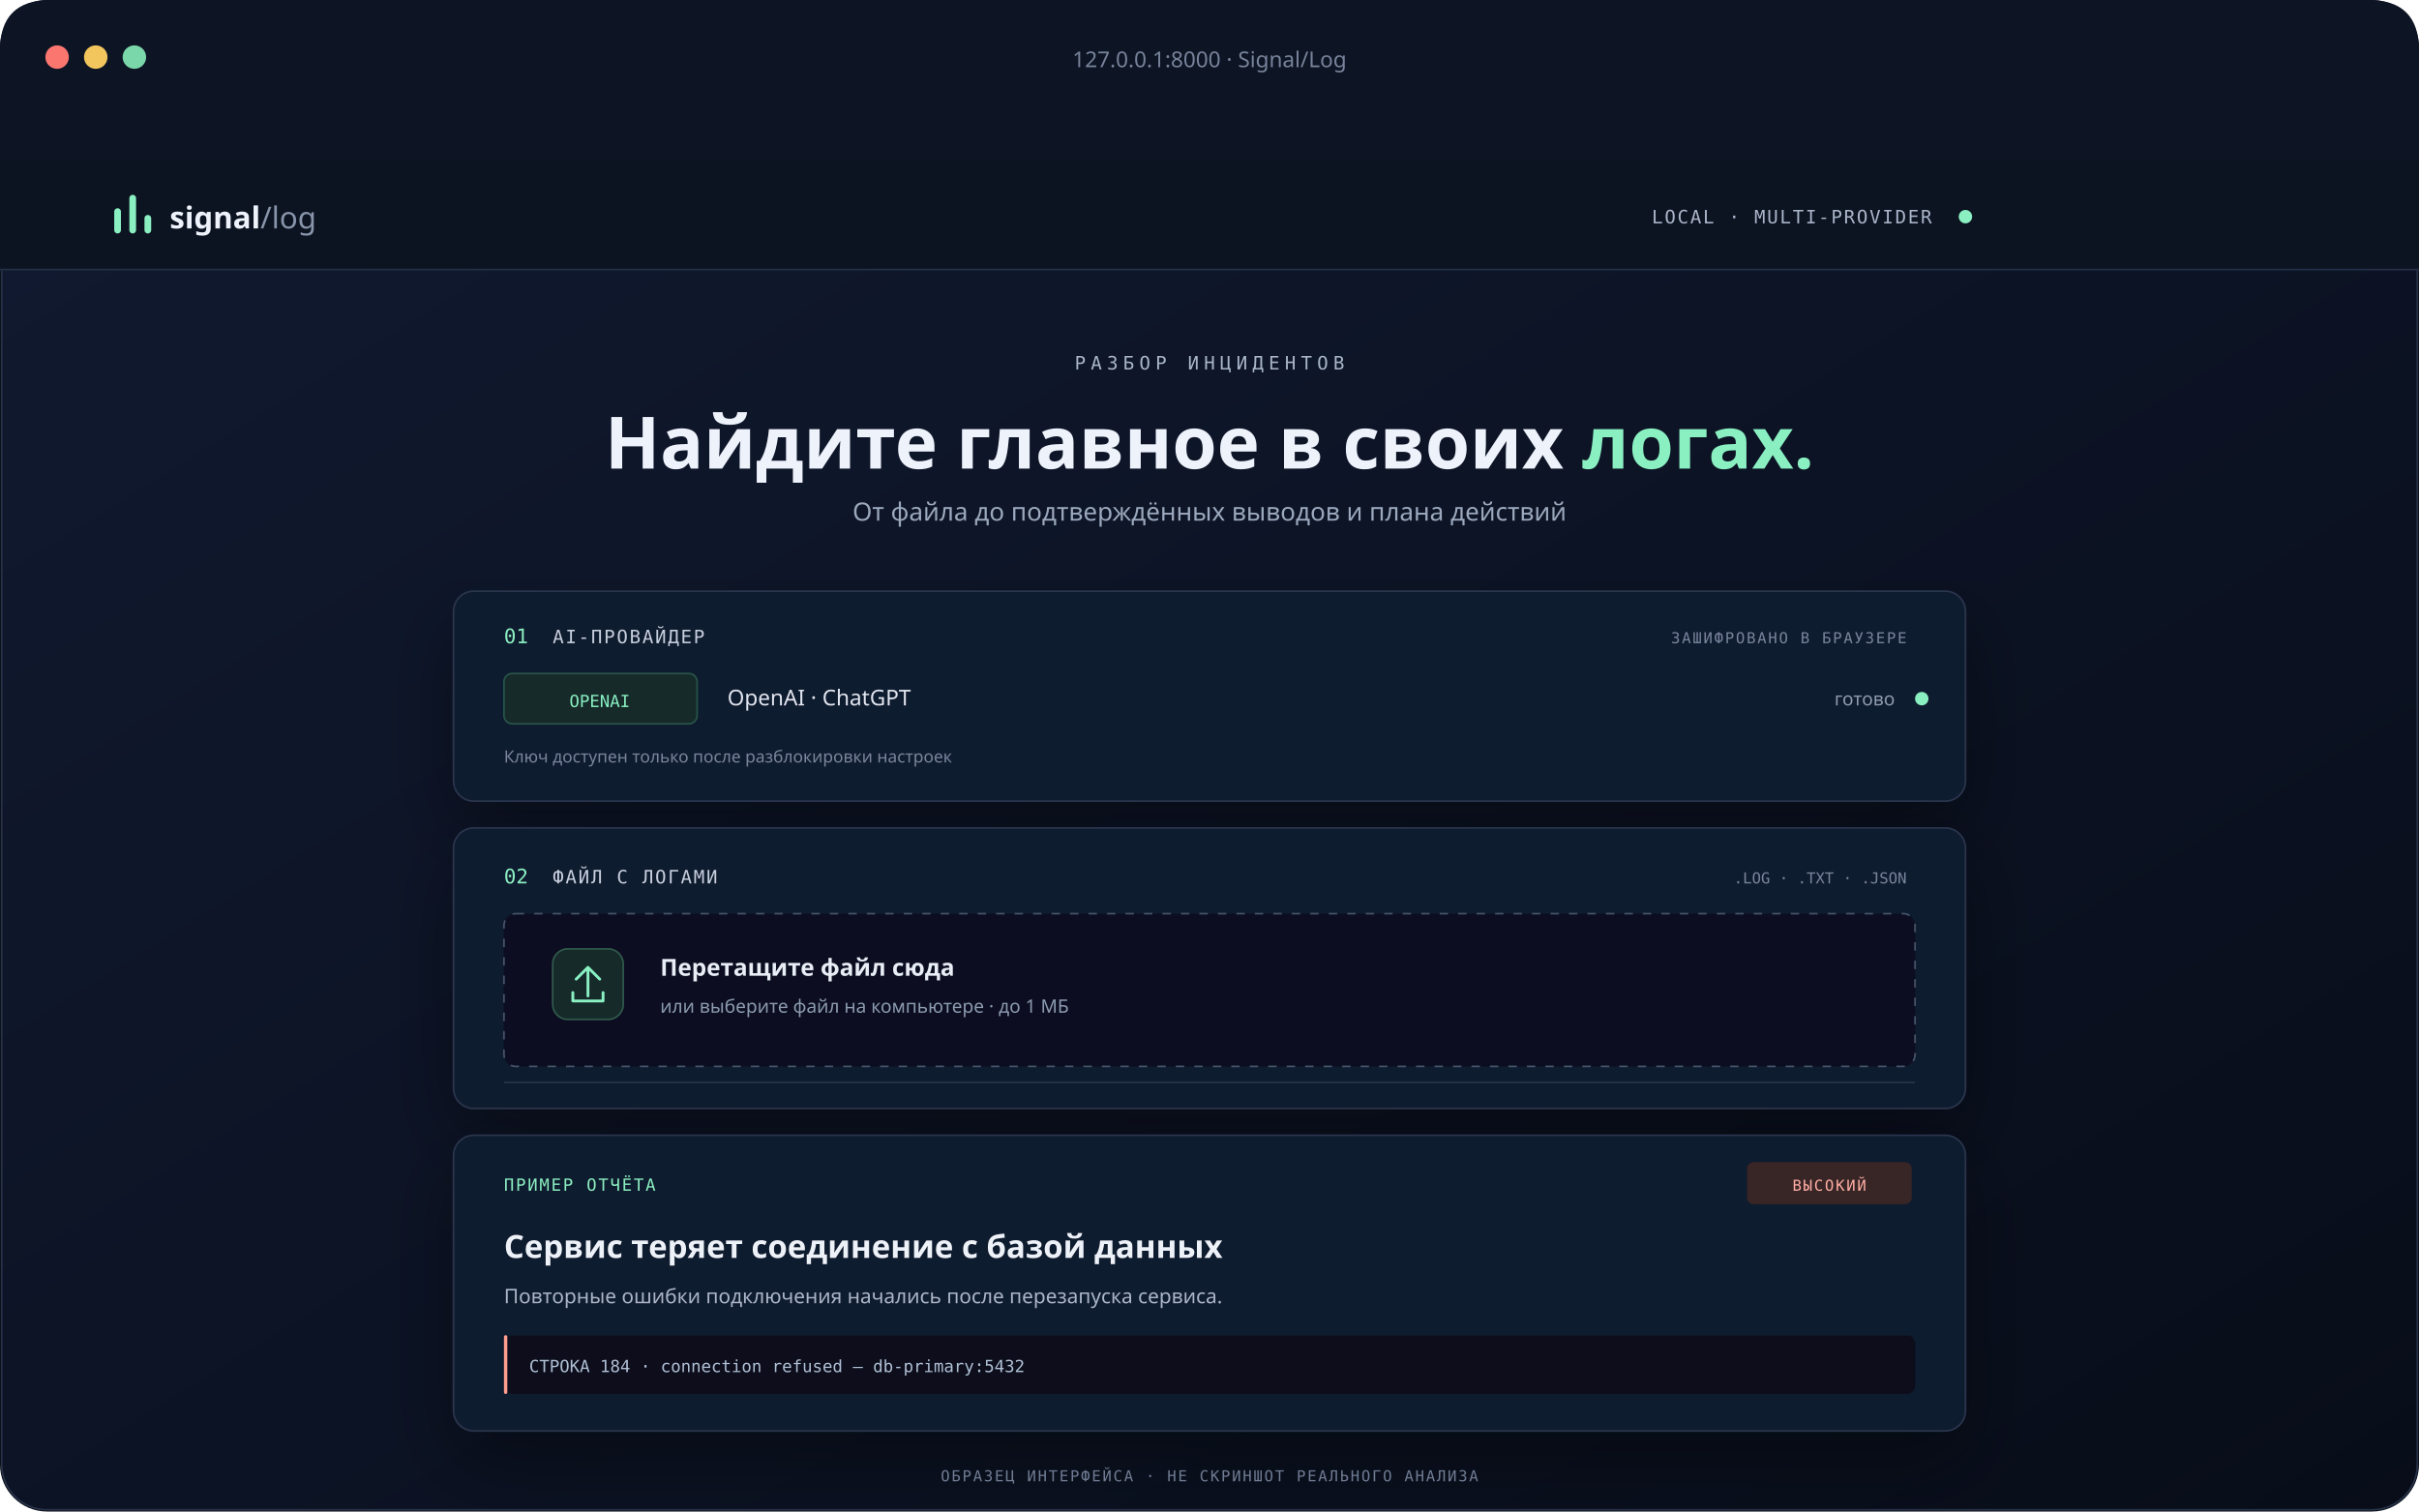
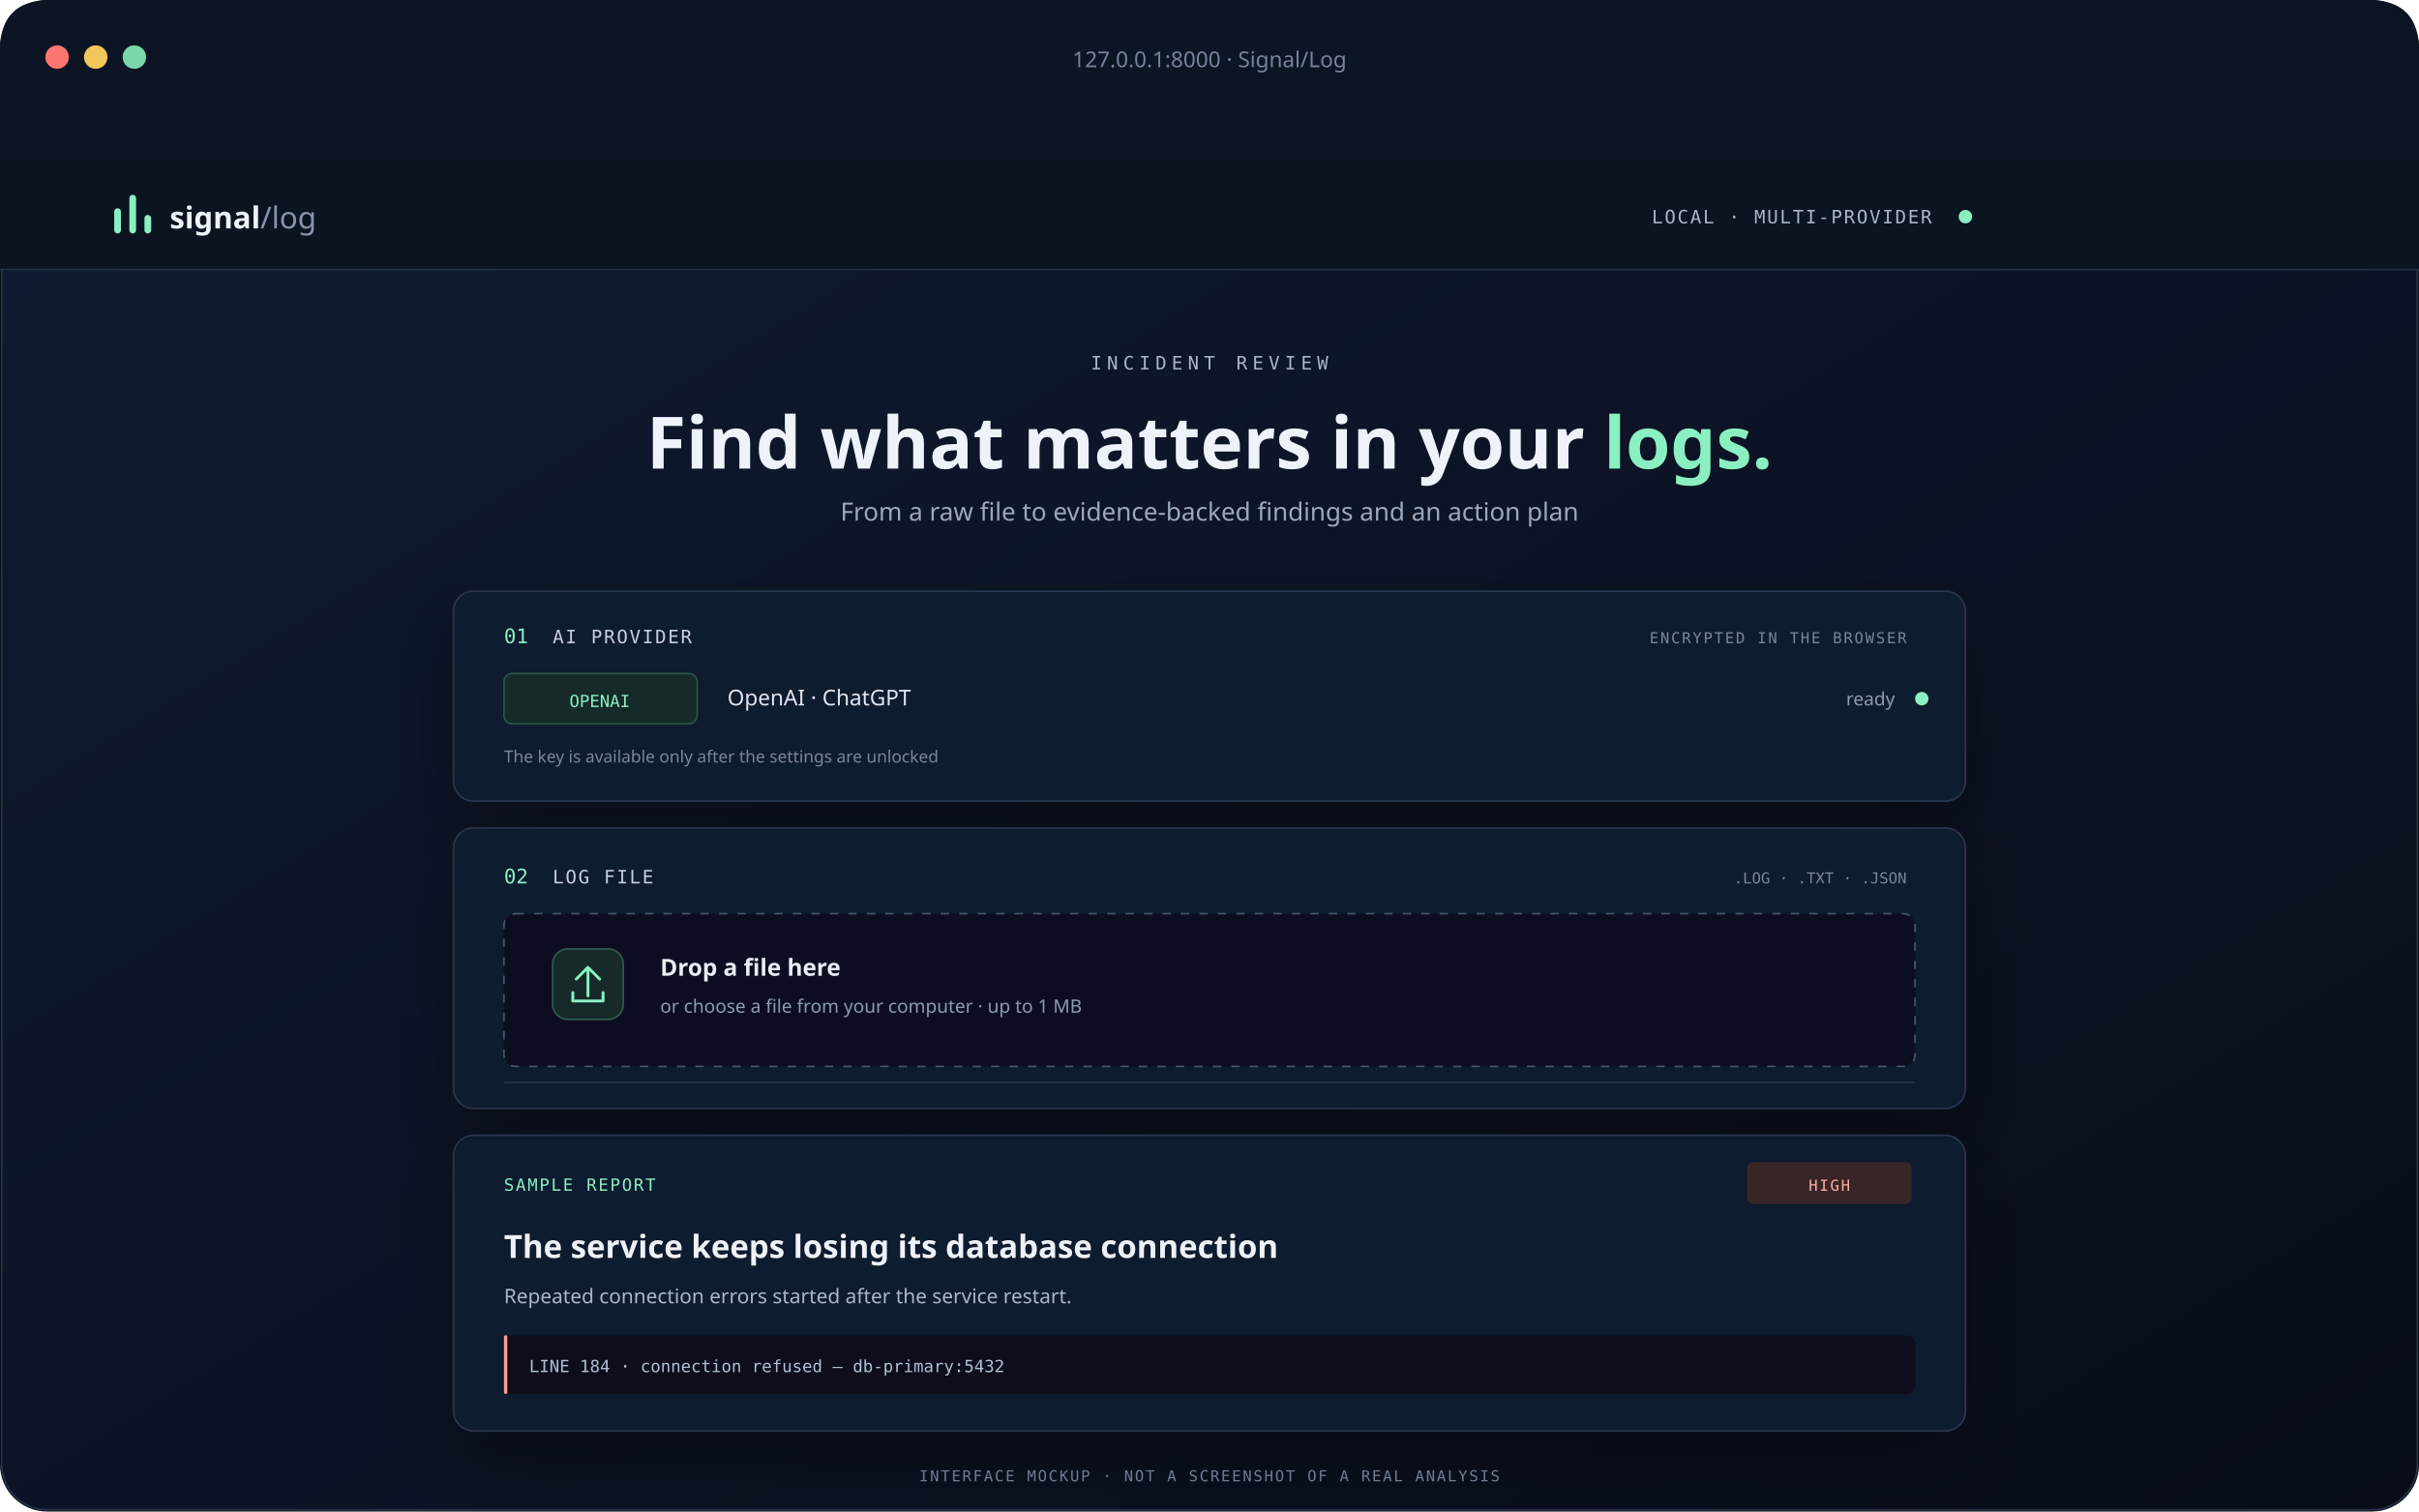
<svg xmlns="http://www.w3.org/2000/svg" viewBox="0 0 1440 900" role="img" aria-labelledby="title desc">
  <defs>
    <linearGradient id="background" x1="0" y1="0" x2="1" y2="1">
      <stop offset="0" stop-color="#111a31" />
      <stop offset="1" stop-color="#080d19" />
    </linearGradient>
    <linearGradient id="accent" x1="0" y1="0" x2="1" y2="0">
      <stop offset="0" stop-color="#78e8b8" />
      <stop offset="1" stop-color="#b2f6d6" />
    </linearGradient>
    <filter id="shadow" x="-20%" y="-20%" width="140%" height="150%">
      <feDropShadow dx="0" dy="18" stdDeviation="22" flood-color="#02050b" flood-opacity=".38" />
    </filter>
  </defs>
  <rect width="1440" height="900" rx="28" fill="#070b14" />
  <rect x="1" y="1" width="1438" height="898" rx="27" fill="url(#background)" stroke="#273249" />
  <path d="M0 30Q0 0 30 0h1380q30 0 30 30v65H0z" fill="#0d1424" />
  <circle cx="34" cy="34" r="7" fill="#fb766f" />
  <circle cx="57" cy="34" r="7" fill="#f2c65d" />
  <circle cx="80" cy="34" r="7" fill="#79d7a9" />
  <text x="720" y="40" text-anchor="middle" fill="#77839a" font-family="Segoe UI, sans-serif" font-size="13">127.0.0.1:8000 · Signal/Log</text>
  <rect x="0" y="95" width="1440" height="66" fill="#0c1321" />
  <path d="M0 160.5h1440" stroke="#243047" />
  <g transform="translate(70 118)">
    <path d="M0 19V8m9 11V0m9 19v-7" stroke="#8af0c2" stroke-width="4" stroke-linecap="round" />
    <text x="31" y="18" fill="#eef2fb" font-family="Segoe UI, sans-serif" font-size="18" font-weight="700">signal<tspan fill="#8794aa" font-weight="400">/log</tspan>
    </text>
  </g>
  <text x="1150" y="133" text-anchor="end" fill="#aab6ca" font-family="Consolas, monospace" font-size="11" letter-spacing="1">LOCAL · MULTI-PROVIDER</text>
  <circle cx="1170" cy="129" r="4" fill="#8af0c2" />
-   <text x="720" y="220" text-anchor="middle" fill="#a9b6ca" font-family="Consolas, monospace" font-size="11" letter-spacing="3">РАЗБОР ИНЦИДЕНТОВ</text>
-   <text x="720" y="279" text-anchor="middle" fill="#eef2fb" font-family="Segoe UI, sans-serif" font-size="43" font-weight="700">Найдите главное в своих <tspan fill="#8af0c2">логах.</tspan>
+   <text x="720" y="220" text-anchor="middle" fill="#a9b6ca" font-family="Consolas, monospace" font-size="11" letter-spacing="3">INCIDENT REVIEW</text>
+   <text x="720" y="279" text-anchor="middle" fill="#eef2fb" font-family="Segoe UI, sans-serif" font-size="43" font-weight="700">Find what matters in your <tspan fill="#8af0c2">logs.</tspan>
  </text>
-   <text x="720" y="310" text-anchor="middle" fill="#9ba8bd" font-family="Segoe UI, sans-serif" font-size="15">От файла до подтверждённых выводов и плана действий</text>
+   <text x="720" y="310" text-anchor="middle" fill="#9ba8bd" font-family="Segoe UI, sans-serif" font-size="15">From a raw file to evidence-backed findings and an action plan</text>
  <g filter="url(#shadow)">
    <rect x="270" y="352" width="900" height="125" rx="12" fill="#111a2d" stroke="#29354d" />
    <text x="300" y="383" fill="#8af0c2" font-family="Consolas, monospace" font-size="12">01</text>
-     <text x="329" y="383" fill="#c7d0df" font-family="Consolas, monospace" font-size="11" letter-spacing="1">AI-ПРОВАЙДЕР</text>
-     <text x="1135" y="383" text-anchor="end" fill="#78869e" font-family="Consolas, monospace" font-size="9" letter-spacing="1">ЗАШИФРОВАНО В БРАУЗЕРЕ</text>
+     <text x="329" y="383" fill="#c7d0df" font-family="Consolas, monospace" font-size="11" letter-spacing="1">AI PROVIDER</text>
+     <text x="1135" y="383" text-anchor="end" fill="#78869e" font-family="Consolas, monospace" font-size="9" letter-spacing="1">ENCRYPTED IN THE BROWSER</text>
    <rect x="300" y="401" width="115" height="30" rx="5" fill="#142a29" stroke="#285449" />
    <text x="357" y="421" text-anchor="middle" fill="#8af0c2" font-family="Consolas, monospace" font-size="10">OPENAI</text>
    <text x="433" y="420" fill="#e1e7f1" font-family="Segoe UI, sans-serif" font-size="13">OpenAI · ChatGPT</text>
-     <text x="1128" y="420" text-anchor="end" fill="#8e9bb1" font-family="Segoe UI, sans-serif" font-size="11">готово</text>
+     <text x="1128" y="420" text-anchor="end" fill="#8e9bb1" font-family="Segoe UI, sans-serif" font-size="11">ready</text>
    <circle cx="1144" cy="416" r="4" fill="#8af0c2" />
-     <text x="300" y="454" fill="#78869e" font-family="Segoe UI, sans-serif" font-size="10">Ключ доступен только после разблокировки настроек</text>
+     <text x="300" y="454" fill="#78869e" font-family="Segoe UI, sans-serif" font-size="10">The key is available only after the settings are unlocked</text>
  </g>
  <g filter="url(#shadow)">
    <rect x="270" y="493" width="900" height="167" rx="12" fill="#111a2d" stroke="#29354d" />
    <text x="300" y="526" fill="#8af0c2" font-family="Consolas, monospace" font-size="12">02</text>
-     <text x="329" y="526" fill="#c7d0df" font-family="Consolas, monospace" font-size="11" letter-spacing="1">ФАЙЛ С ЛОГАМИ</text>
+     <text x="329" y="526" fill="#c7d0df" font-family="Consolas, monospace" font-size="11" letter-spacing="1">LOG FILE</text>
    <text x="1135" y="526" text-anchor="end" fill="#78869e" font-family="Consolas, monospace" font-size="9">.LOG · .TXT · .JSON</text>
    <rect x="300" y="544" width="840" height="91" rx="7" fill="#0b1120" stroke="#45536c" stroke-dasharray="5 6" />
    <rect x="329" y="565" width="42" height="42" rx="9" fill="#152b2b" stroke="#31584b" />
    <path d="M350 593v-17m0 0-7 7m7-7 7 7m-16 8v5h18v-5" fill="none" stroke="#8af0c2" stroke-width="1.7" stroke-linecap="round" stroke-linejoin="round" />
-     <text x="393" y="581" fill="#e8edf6" font-family="Segoe UI, sans-serif" font-size="14" font-weight="600">Перетащите файл сюда</text>
-     <text x="393" y="603" fill="#8d9ab0" font-family="Segoe UI, sans-serif" font-size="11">или выберите файл на компьютере · до 1 МБ</text>
+     <text x="393" y="581" fill="#e8edf6" font-family="Segoe UI, sans-serif" font-size="14" font-weight="600">Drop a file here</text>
+     <text x="393" y="603" fill="#8d9ab0" font-family="Segoe UI, sans-serif" font-size="11">or choose a file from your computer · up to 1 MB</text>
    <rect x="300" y="644" width="840" height="1" fill="#28354b" />
  </g>
  <g filter="url(#shadow)">
    <rect x="270" y="676" width="900" height="176" rx="12" fill="#111a2d" stroke="#29354d" />
-     <text x="300" y="709" fill="#8af0c2" font-family="Consolas, monospace" font-size="10" letter-spacing="1">ПРИМЕР ОТЧЁТА</text>
+     <text x="300" y="709" fill="#8af0c2" font-family="Consolas, monospace" font-size="10" letter-spacing="1">SAMPLE REPORT</text>
    <rect x="1040" y="692" width="98" height="25" rx="4" fill="#392727" />
-     <text x="1089" y="709" text-anchor="middle" fill="#ffada3" font-family="Consolas, monospace" font-size="9" letter-spacing="1">ВЫСОКИЙ</text>
-     <text x="300" y="749" fill="#edf1f8" font-family="Segoe UI, sans-serif" font-size="19" font-weight="650">Сервис теряет соединение с базой данных</text>
-     <text x="300" y="776" fill="#aab6ca" font-family="Segoe UI, sans-serif" font-size="12">Повторные ошибки подключения начались после перезапуска сервиса.</text>
+     <text x="1089" y="709" text-anchor="middle" fill="#ffada3" font-family="Consolas, monospace" font-size="9" letter-spacing="1">HIGH</text>
+     <text x="300" y="749" fill="#edf1f8" font-family="Segoe UI, sans-serif" font-size="19" font-weight="650">The service keeps losing its database connection</text>
+     <text x="300" y="776" fill="#aab6ca" font-family="Segoe UI, sans-serif" font-size="12">Repeated connection errors started after the service restart.</text>
    <rect x="300" y="795" width="840" height="35" rx="5" fill="#0a101d" />
    <rect x="300" y="795" width="2" height="35" rx="1" fill="#ff9e8f" />
-     <text x="315" y="817" fill="#b1bfd4" font-family="Consolas, monospace" font-size="10">СТРОКА 184 · connection refused — db-primary:5432</text>
+     <text x="315" y="817" fill="#b1bfd4" font-family="Consolas, monospace" font-size="10">LINE 184 · connection refused — db-primary:5432</text>
  </g>
-   <text x="720" y="882" text-anchor="middle" fill="#6f7c93" font-family="Consolas, monospace" font-size="9" letter-spacing="1">ОБРАЗЕЦ ИНТЕРФЕЙСА · НЕ СКРИНШОТ РЕАЛЬНОГО АНАЛИЗА</text>
+   <text x="720" y="882" text-anchor="middle" fill="#6f7c93" font-family="Consolas, monospace" font-size="9" letter-spacing="1">INTERFACE MOCKUP · NOT A SCREENSHOT OF A REAL ANALYSIS</text>
</svg>
